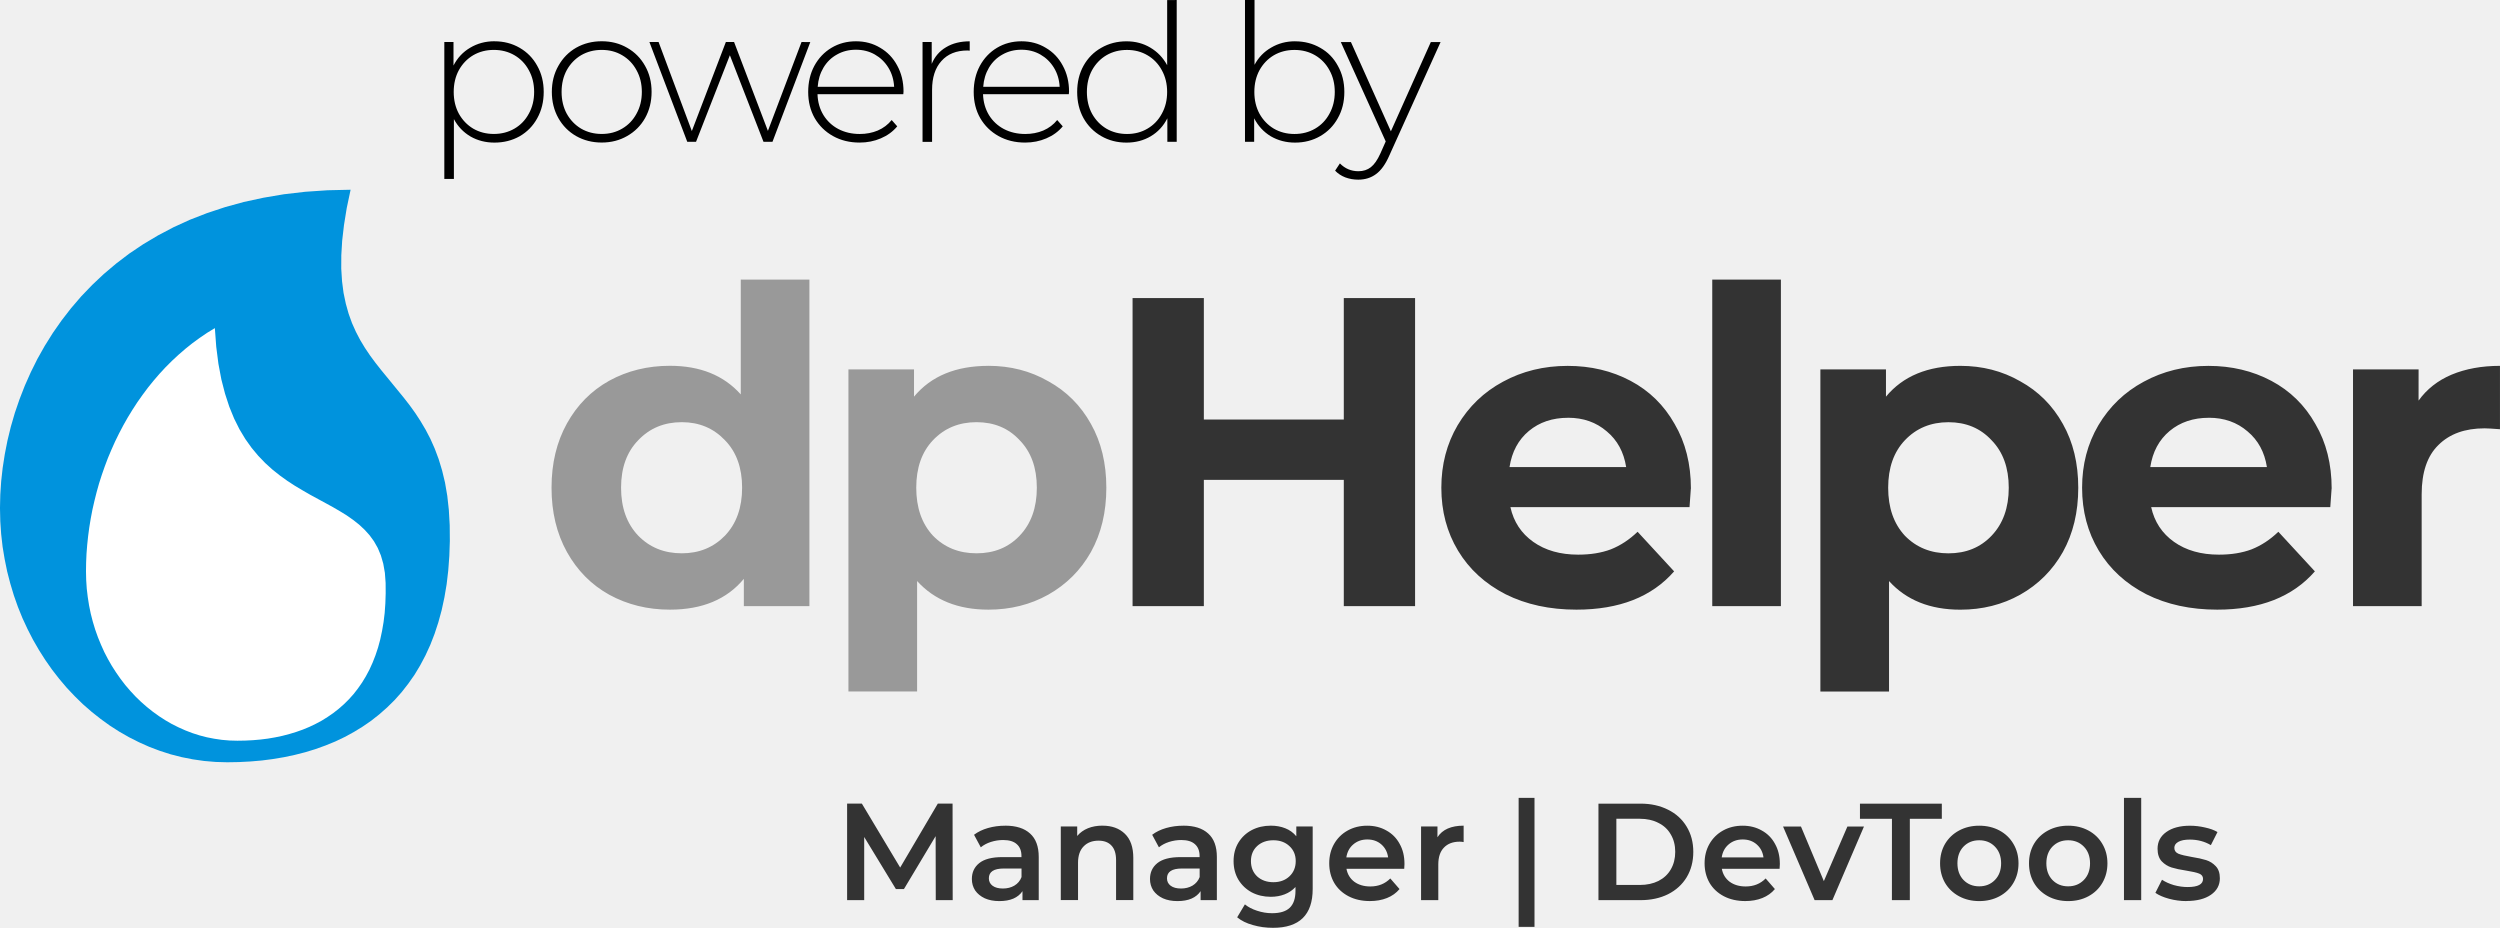
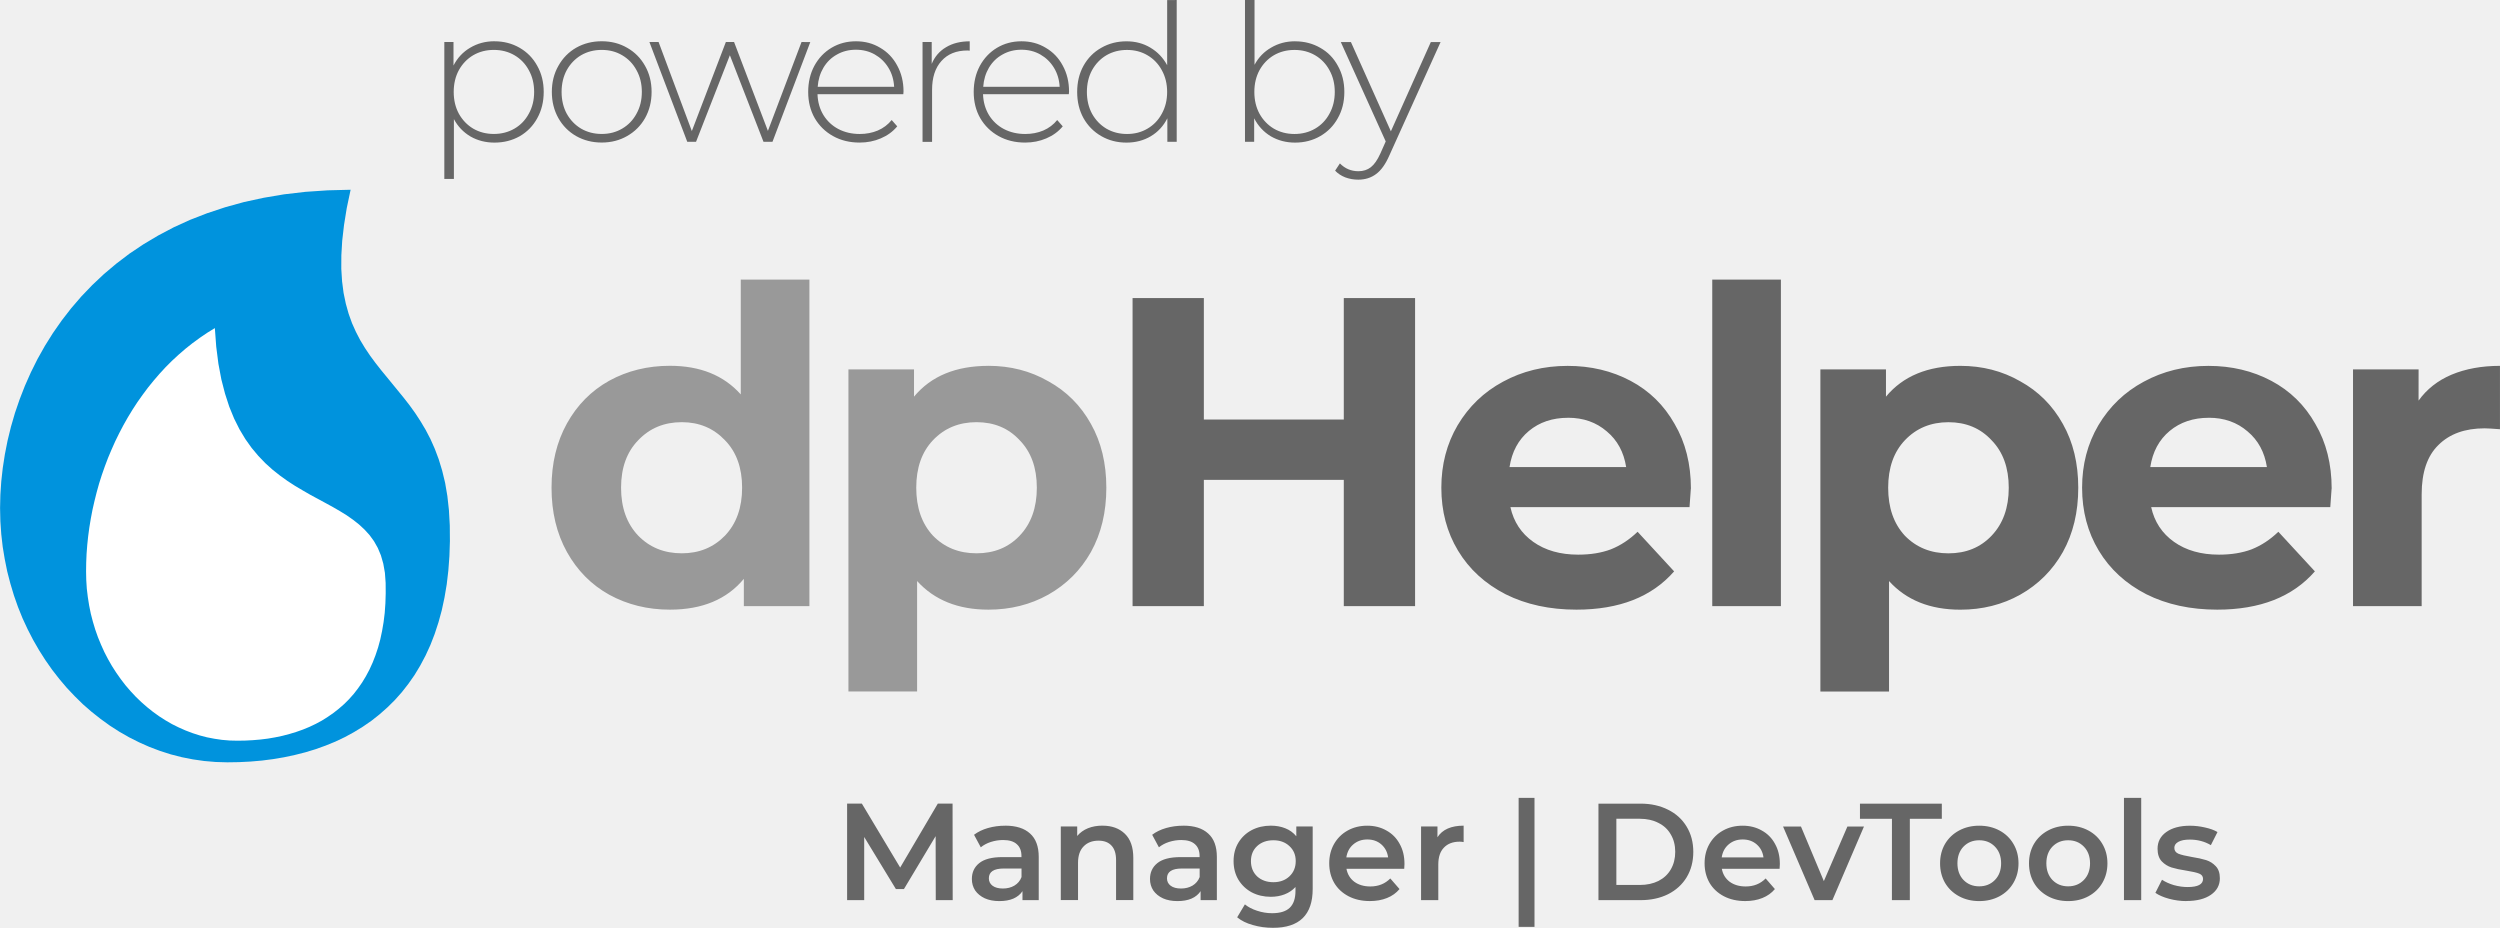
<svg xmlns="http://www.w3.org/2000/svg" width="81.501mm" height="30.247mm" viewBox="0 0 81.501 30.247" version="1.1" id="svg1" xml:space="preserve">
  <defs id="defs1" />
  <g id="layer1" transform="translate(-70.30183,-44.64506)">
-     <g id="text1" style="font-weight:bold;font-size:14.346px;font-family:Montserrat;-inkscape-font-specification:'Montserrat, Bold';text-align:center;letter-spacing:-0.794px;word-spacing:0px;text-anchor:middle;stroke-width:0.751;stroke-linecap:round;stroke-linejoin:round;paint-order:markers stroke fill" aria-label="dpHelper">
-       <path style="fill:#999999;stroke-width:0.751" d="m 96.689,53.76 v 10.645 h -2.138 v -0.889 q -0.832,1.004 -2.41,1.004 -1.09,0 -1.98,-0.488 -0.875,-0.488 -1.377,-1.392 -0.502,-0.904 -0.502,-2.095 0,-1.191 0.502,-2.095 0.502,-0.904 1.377,-1.392 0.889,-0.488 1.98,-0.488 1.478,0 2.31,0.933 v -3.744 z m -4.16,8.923 q 0.846,0 1.406,-0.574 0.56,-0.588 0.56,-1.564 0,-0.976 -0.56,-1.549 -0.56,-0.588 -1.406,-0.588 -0.861,0 -1.42,0.588 -0.56,0.574 -0.56,1.549 0,0.976 0.56,1.564 0.56,0.574 1.42,0.574 z m 9.995,-6.112 q 1.076,0 1.951,0.502 0.889,0.488 1.392,1.392 0.502,0.889 0.502,2.08 0,1.191 -0.502,2.095 -0.502,0.889 -1.392,1.392 -0.875,0.488 -1.951,0.488 -1.478,0 -2.324,-0.933 v 3.601 H 97.961 V 56.687 h 2.138 v 0.889 q 0.832,-1.004 2.425,-1.004 z m -0.387,6.112 q 0.861,0 1.406,-0.574 0.56,-0.588 0.56,-1.564 0,-0.976 -0.56,-1.549 -0.545,-0.588 -1.406,-0.588 -0.861,0 -1.42,0.588 -0.545,0.574 -0.545,1.549 0,0.976 0.545,1.564 0.56,0.574 1.42,0.574 z" id="path5" />
-       <path style="fill:#333333;stroke-width:0.751" d="m 116.434,54.363 v 10.042 h -2.324 v -4.117 h -4.562 v 4.117 h -2.324 v -10.042 h 2.324 v 3.96 h 4.562 v -3.96 z m 8.99,6.212 q 0,0.043 -0.043,0.603 h -5.839 q 0.158,0.717 0.746,1.133 0.588,0.416 1.463,0.416 0.603,0 1.062,-0.172 0.473,-0.187 0.875,-0.574 l 1.191,1.291 q -1.09,1.248 -3.185,1.248 -1.306,0 -2.31,-0.502 -1.004,-0.516 -1.549,-1.42 -0.545,-0.904 -0.545,-2.052 0,-1.133 0.531,-2.037 0.545,-0.918 1.478,-1.42 0.947,-0.516 2.109,-0.516 1.133,0 2.052,0.488 0.918,0.488 1.435,1.406 0.531,0.904 0.531,2.109 z m -4.003,-2.31 q -0.76,0 -1.277,0.43 -0.516,0.43 -0.631,1.176 h 3.802 q -0.115,-0.732 -0.631,-1.162 -0.516,-0.445 -1.262,-0.445 z m 4.701,-4.505 h 2.238 v 10.645 h -2.238 z m 8.087,2.812 q 1.076,0 1.951,0.502 0.889,0.488 1.392,1.392 0.502,0.889 0.502,2.08 0,1.191 -0.502,2.095 -0.502,0.889 -1.392,1.392 -0.875,0.488 -1.951,0.488 -1.478,0 -2.324,-0.933 v 3.601 h -2.238 V 56.687 h 2.138 v 0.889 q 0.832,-1.004 2.425,-1.004 z m -0.387,6.112 q 0.861,0 1.406,-0.574 0.56,-0.588 0.56,-1.564 0,-0.976 -0.56,-1.549 -0.545,-0.588 -1.406,-0.588 -0.861,0 -1.42,0.588 -0.545,0.574 -0.545,1.549 0,0.976 0.545,1.564 0.56,0.574 1.42,0.574 z m 12.491,-2.109 q 0,0.043 -0.043,0.603 h -5.839 q 0.158,0.717 0.746,1.133 0.588,0.416 1.463,0.416 0.603,0 1.062,-0.172 0.473,-0.187 0.875,-0.574 l 1.191,1.291 q -1.09,1.248 -3.185,1.248 -1.306,0 -2.31,-0.502 -1.004,-0.516 -1.549,-1.42 -0.545,-0.904 -0.545,-2.052 0,-1.133 0.531,-2.037 0.545,-0.918 1.478,-1.42 0.947,-0.516 2.109,-0.516 1.133,0 2.052,0.488 0.918,0.488 1.435,1.406 0.531,0.904 0.531,2.109 z m -4.003,-2.31 q -0.76,0 -1.277,0.43 -0.516,0.43 -0.631,1.176 h 3.802 q -0.115,-0.732 -0.631,-1.162 -0.516,-0.445 -1.262,-0.445 z m 6.838,-0.56 q 0.402,-0.56 1.076,-0.846 0.689,-0.287 1.578,-0.287 v 2.066 q -0.373,-0.029 -0.502,-0.029 -0.961,0 -1.506,0.545 -0.545,0.531 -0.545,1.607 v 3.644 h -2.238 v -7.718 h 2.138 z" id="path6" />
-     </g>
-     <path style="font-weight:300;font-size:6.229px;font-family:Montserrat;-inkscape-font-specification:'Montserrat Light';text-align:center;letter-spacing:-0.345px;word-spacing:0px;text-anchor:middle;stroke-width:0.326;stroke-linecap:round;stroke-linejoin:round;paint-order:markers stroke fill" d="m 86.42,45.991 q 0.455,0 0.822,0.212 0.368,0.212 0.573,0.586 0.212,0.374 0.212,0.853 0,0.48 -0.212,0.86 -0.206,0.374 -0.573,0.586 -0.368,0.206 -0.822,0.206 -0.43,0 -0.779,-0.199 -0.349,-0.206 -0.542,-0.567 v 1.95 H 84.787 V 46.015 h 0.299 v 0.766 q 0.193,-0.374 0.542,-0.579 0.355,-0.212 0.791,-0.212 z m -0.019,3.021 q 0.374,0 0.673,-0.174 0.299,-0.174 0.467,-0.486 0.174,-0.311 0.174,-0.71 0,-0.399 -0.174,-0.71 -0.168,-0.311 -0.467,-0.486 -0.299,-0.174 -0.673,-0.174 -0.374,0 -0.673,0.174 -0.293,0.174 -0.467,0.486 -0.168,0.311 -0.168,0.71 0,0.399 0.168,0.71 0.174,0.311 0.467,0.486 0.299,0.174 0.673,0.174 z m 3.517,0.28 q -0.461,0 -0.835,-0.212 -0.368,-0.212 -0.579,-0.586 -0.212,-0.38 -0.212,-0.853 0,-0.473 0.212,-0.847 0.212,-0.38 0.579,-0.592 0.374,-0.212 0.835,-0.212 0.461,0 0.828,0.212 0.374,0.212 0.586,0.592 0.212,0.374 0.212,0.847 0,0.473 -0.212,0.853 -0.212,0.374 -0.586,0.586 -0.368,0.212 -0.828,0.212 z m 0,-0.28 q 0.374,0 0.667,-0.174 0.299,-0.174 0.467,-0.486 0.174,-0.311 0.174,-0.71 0,-0.399 -0.174,-0.71 -0.168,-0.311 -0.467,-0.486 -0.293,-0.174 -0.667,-0.174 -0.374,0 -0.673,0.174 -0.293,0.174 -0.467,0.486 -0.168,0.311 -0.168,0.71 0,0.399 0.168,0.71 0.174,0.311 0.467,0.486 0.299,0.174 0.673,0.174 z m 6.8,-2.996 -1.233,3.252 h -0.293 l -1.096,-2.822 -1.103,2.822 H 92.707 L 91.473,46.015 h 0.299 l 1.084,2.903 1.109,-2.903 h 0.268 l 1.103,2.897 1.096,-2.897 z m 3.032,1.701 h -2.797 q 0.012,0.38 0.193,0.679 0.181,0.293 0.486,0.455 0.311,0.162 0.698,0.162 0.318,0 0.586,-0.112 0.274,-0.118 0.455,-0.343 l 0.181,0.206 q -0.212,0.255 -0.536,0.392 -0.318,0.137 -0.691,0.137 -0.486,0 -0.866,-0.212 -0.38,-0.212 -0.598,-0.586 -0.212,-0.374 -0.212,-0.853 0,-0.473 0.199,-0.847 0.206,-0.38 0.561,-0.592 0.355,-0.212 0.797,-0.212 0.442,0 0.791,0.212 0.355,0.206 0.554,0.579 0.206,0.374 0.206,0.847 z m -1.545,-1.451 q -0.343,0 -0.617,0.156 -0.274,0.149 -0.442,0.43 -0.162,0.274 -0.187,0.623 h 2.492 q -0.019,-0.349 -0.187,-0.623 -0.168,-0.274 -0.442,-0.43 -0.274,-0.156 -0.617,-0.156 z m 2.471,0.461 q 0.149,-0.355 0.467,-0.542 0.318,-0.193 0.772,-0.193 v 0.305 l -0.075,-0.006 q -0.542,0 -0.847,0.343 -0.305,0.336 -0.305,0.941 v 1.694 h -0.311 V 46.015 h 0.299 z m 4.47,0.99 h -2.797 q 0.013,0.38 0.193,0.679 0.181,0.293 0.486,0.455 0.311,0.162 0.698,0.162 0.318,0 0.586,-0.112 0.274,-0.118 0.455,-0.343 l 0.181,0.206 q -0.212,0.255 -0.536,0.392 -0.318,0.137 -0.691,0.137 -0.486,0 -0.866,-0.212 -0.38,-0.212 -0.598,-0.586 -0.212,-0.374 -0.212,-0.853 0,-0.473 0.199,-0.847 0.206,-0.38 0.561,-0.592 0.355,-0.212 0.797,-0.212 0.442,0 0.791,0.212 0.355,0.206 0.554,0.579 0.206,0.374 0.206,0.847 z m -1.545,-1.451 q -0.343,0 -0.617,0.156 -0.274,0.149 -0.442,0.43 -0.162,0.274 -0.187,0.623 h 2.492 q -0.019,-0.349 -0.187,-0.623 -0.168,-0.274 -0.442,-0.43 -0.274,-0.156 -0.617,-0.156 z m 5.062,-1.62 v 4.622 h -0.305 v -0.766 q -0.193,0.38 -0.542,0.586 -0.349,0.206 -0.791,0.206 -0.455,0 -0.822,-0.212 -0.368,-0.212 -0.579,-0.586 -0.206,-0.374 -0.206,-0.853 0,-0.48 0.206,-0.853 0.212,-0.38 0.579,-0.586 0.368,-0.212 0.822,-0.212 0.436,0 0.779,0.206 0.349,0.206 0.548,0.573 v -2.124 z m -1.62,4.367 q 0.374,0 0.667,-0.174 0.299,-0.174 0.467,-0.486 0.174,-0.311 0.174,-0.71 0,-0.399 -0.174,-0.71 -0.168,-0.311 -0.467,-0.486 -0.293,-0.174 -0.667,-0.174 -0.374,0 -0.673,0.174 -0.293,0.174 -0.467,0.486 -0.168,0.311 -0.168,0.71 0,0.399 0.168,0.71 0.174,0.311 0.467,0.486 0.299,0.174 0.673,0.174 z m 5.478,-3.021 q 0.455,0 0.822,0.212 0.368,0.206 0.573,0.586 0.212,0.374 0.212,0.853 0,0.48 -0.212,0.853 -0.206,0.374 -0.573,0.586 -0.368,0.212 -0.822,0.212 -0.436,0 -0.791,-0.206 -0.349,-0.212 -0.542,-0.586 v 0.766 h -0.299 v -4.622 h 0.311 v 2.112 q 0.193,-0.361 0.542,-0.561 0.349,-0.206 0.779,-0.206 z m -0.019,3.021 q 0.374,0 0.673,-0.174 0.299,-0.174 0.467,-0.486 0.174,-0.311 0.174,-0.71 0,-0.399 -0.174,-0.71 -0.168,-0.311 -0.467,-0.486 -0.299,-0.174 -0.673,-0.174 -0.374,0 -0.673,0.174 -0.293,0.174 -0.467,0.486 -0.168,0.311 -0.168,0.71 0,0.399 0.168,0.71 0.174,0.311 0.467,0.486 0.299,0.174 0.673,0.174 z m 4.763,-2.996 -1.669,3.694 q -0.187,0.43 -0.436,0.61 -0.243,0.181 -0.579,0.181 -0.224,0 -0.424,-0.075 -0.193,-0.075 -0.33,-0.218 l 0.156,-0.237 q 0.249,0.255 0.604,0.255 0.237,0 0.405,-0.131 0.168,-0.131 0.311,-0.448 l 0.174,-0.392 -1.464,-3.239 h 0.33 l 1.302,2.909 1.302,-2.909 z" id="text2" aria-label="powered by" />
-     <path d="m 100.808,73.989 -0.004,-2.085 -1.034,1.726 h -0.261 l -1.034,-1.699 v 2.058 h -0.557 v -3.146 h 0.481 l 1.249,2.085 1.227,-2.085 h 0.481 l 0.004,3.146 z m 2.265,-2.427 q 0.53,0 0.809,0.256 0.283,0.252 0.283,0.764 v 1.407 h -0.53 v -0.292 q -0.103,0.157 -0.297,0.243 -0.189,0.081 -0.458,0.081 -0.27,0 -0.472,-0.09 -0.202,-0.094 -0.315,-0.256 -0.108,-0.166 -0.108,-0.373 0,-0.324 0.238,-0.517 0.243,-0.198 0.759,-0.198 h 0.62 v -0.036 q 0,-0.252 -0.153,-0.386 -0.148,-0.135 -0.445,-0.135 -0.202,0 -0.4,0.063 -0.193,0.063 -0.328,0.175 l -0.22,-0.409 q 0.189,-0.144 0.454,-0.22 0.265,-0.076 0.562,-0.076 z m -0.076,2.049 q 0.211,0 0.373,-0.094 0.166,-0.099 0.234,-0.279 v -0.279 h -0.58 q -0.485,0 -0.485,0.319 0,0.153 0.121,0.243 0.121,0.09 0.337,0.09 z m 3.249,-2.049 q 0.454,0 0.728,0.265 0.274,0.265 0.274,0.786 v 1.375 h -0.562 v -1.303 q 0,-0.315 -0.148,-0.472 -0.148,-0.162 -0.422,-0.162 -0.31,0 -0.49,0.189 -0.18,0.184 -0.18,0.535 v 1.213 h -0.562 v -2.4 h 0.535 v 0.31 q 0.139,-0.166 0.351,-0.252 0.211,-0.085 0.476,-0.085 z m 2.634,0 q 0.53,0 0.809,0.256 0.283,0.252 0.283,0.764 v 1.407 h -0.53 v -0.292 q -0.103,0.157 -0.297,0.243 -0.189,0.081 -0.458,0.081 -0.27,0 -0.472,-0.09 -0.202,-0.094 -0.315,-0.256 -0.108,-0.166 -0.108,-0.373 0,-0.324 0.238,-0.517 0.243,-0.198 0.759,-0.198 h 0.62 v -0.036 q 0,-0.252 -0.153,-0.386 -0.148,-0.135 -0.445,-0.135 -0.202,0 -0.4,0.063 -0.193,0.063 -0.328,0.175 l -0.22,-0.409 q 0.189,-0.144 0.454,-0.22 0.265,-0.076 0.562,-0.076 z m -0.076,2.049 q 0.211,0 0.373,-0.094 0.166,-0.099 0.234,-0.279 v -0.279 h -0.58 q -0.485,0 -0.485,0.319 0,0.153 0.121,0.243 0.121,0.09 0.337,0.09 z m 4.292,-2.022 v 2.036 q 0,1.267 -1.294,1.267 -0.346,0 -0.656,-0.09 -0.31,-0.085 -0.512,-0.252 l 0.252,-0.422 q 0.157,0.13 0.395,0.207 0.243,0.081 0.49,0.081 0.395,0 0.58,-0.18 0.184,-0.18 0.184,-0.548 v -0.126 q -0.144,0.157 -0.351,0.238 -0.207,0.081 -0.454,0.081 -0.342,0 -0.62,-0.144 -0.274,-0.148 -0.436,-0.413 -0.157,-0.265 -0.157,-0.607 0,-0.342 0.157,-0.602 0.162,-0.265 0.436,-0.409 0.279,-0.144 0.62,-0.144 0.261,0 0.472,0.085 0.216,0.085 0.36,0.261 v -0.319 z m -1.281,1.816 q 0.319,0 0.521,-0.189 0.207,-0.193 0.207,-0.499 0,-0.301 -0.207,-0.49 -0.202,-0.189 -0.521,-0.189 -0.324,0 -0.53,0.189 -0.202,0.189 -0.202,0.49 0,0.306 0.202,0.499 0.207,0.189 0.53,0.189 z m 4.274,-0.602 q 0,0.058 -0.009,0.166 h -1.883 q 0.049,0.265 0.256,0.422 0.211,0.153 0.521,0.153 0.395,0 0.652,-0.261 l 0.301,0.346 q -0.162,0.193 -0.409,0.292 -0.247,0.099 -0.557,0.099 -0.395,0 -0.697,-0.157 -0.301,-0.157 -0.467,-0.436 -0.162,-0.283 -0.162,-0.638 0,-0.351 0.157,-0.629 0.162,-0.283 0.445,-0.44 0.283,-0.157 0.638,-0.157 0.351,0 0.625,0.157 0.279,0.153 0.431,0.436 0.157,0.279 0.157,0.647 z m -1.213,-0.791 q -0.27,0 -0.458,0.162 -0.184,0.157 -0.225,0.422 h 1.362 q -0.036,-0.261 -0.22,-0.422 -0.184,-0.162 -0.458,-0.162 z m 2.287,-0.072 q 0.243,-0.378 0.854,-0.378 v 0.535 q -0.072,-0.013 -0.13,-0.013 -0.328,0 -0.512,0.193 -0.184,0.189 -0.184,0.548 v 1.164 h -0.562 v -2.4 h 0.535 z m 2.647,-1.285 h 0.517 v 4.206 h -0.517 z m 2.602,0.189 h 1.375 q 0.503,0 0.894,0.198 0.391,0.193 0.607,0.553 0.216,0.355 0.216,0.822 0,0.467 -0.216,0.827 -0.216,0.355 -0.607,0.553 -0.391,0.193 -0.894,0.193 h -1.375 z m 1.348,2.651 q 0.346,0 0.607,-0.13 0.265,-0.135 0.404,-0.378 0.144,-0.247 0.144,-0.571 0,-0.324 -0.144,-0.566 -0.139,-0.247 -0.404,-0.378 -0.261,-0.135 -0.607,-0.135 h -0.764 v 2.157 z m 4.566,-0.692 q 0,0.058 -0.009,0.166 h -1.883 q 0.049,0.265 0.256,0.422 0.211,0.153 0.521,0.153 0.395,0 0.652,-0.261 l 0.301,0.346 q -0.162,0.193 -0.409,0.292 -0.247,0.099 -0.557,0.099 -0.395,0 -0.697,-0.157 -0.301,-0.157 -0.467,-0.436 -0.162,-0.283 -0.162,-0.638 0,-0.351 0.157,-0.629 0.162,-0.283 0.445,-0.44 0.283,-0.157 0.638,-0.157 0.351,0 0.625,0.157 0.279,0.153 0.431,0.436 0.157,0.279 0.157,0.647 z m -1.213,-0.791 q -0.27,0 -0.458,0.162 -0.184,0.157 -0.225,0.422 h 1.362 q -0.036,-0.261 -0.22,-0.422 -0.184,-0.162 -0.458,-0.162 z m 3.955,-0.422 -1.029,2.4 h -0.58 l -1.029,-2.4 h 0.584 l 0.746,1.78 0.768,-1.78 z m 0.912,-0.252 h -1.043 v -0.494 h 2.669 v 0.494 h -1.043 v 2.651 h -0.584 z m 2.845,2.683 q -0.364,0 -0.656,-0.157 -0.292,-0.157 -0.458,-0.436 -0.162,-0.283 -0.162,-0.638 0,-0.355 0.162,-0.634 0.166,-0.279 0.458,-0.436 0.292,-0.157 0.656,-0.157 0.369,0 0.661,0.157 0.292,0.157 0.454,0.436 0.166,0.279 0.166,0.634 0,0.355 -0.166,0.638 -0.162,0.279 -0.454,0.436 -0.292,0.157 -0.661,0.157 z m 0,-0.481 q 0.31,0 0.512,-0.207 0.202,-0.207 0.202,-0.544 0,-0.337 -0.202,-0.544 -0.202,-0.207 -0.512,-0.207 -0.31,0 -0.512,0.207 -0.198,0.207 -0.198,0.544 0,0.337 0.198,0.544 0.202,0.207 0.512,0.207 z m 2.899,0.481 q -0.364,0 -0.656,-0.157 -0.292,-0.157 -0.458,-0.436 -0.162,-0.283 -0.162,-0.638 0,-0.355 0.162,-0.634 0.166,-0.279 0.458,-0.436 0.292,-0.157 0.656,-0.157 0.369,0 0.661,0.157 0.292,0.157 0.454,0.436 0.166,0.279 0.166,0.634 0,0.355 -0.166,0.638 -0.162,0.279 -0.454,0.436 -0.292,0.157 -0.661,0.157 z m 0,-0.481 q 0.31,0 0.512,-0.207 0.202,-0.207 0.202,-0.544 0,-0.337 -0.202,-0.544 -0.202,-0.207 -0.512,-0.207 -0.31,0 -0.512,0.207 -0.198,0.207 -0.198,0.544 0,0.337 0.198,0.544 0.202,0.207 0.512,0.207 z m 1.82,-2.885 h 0.562 v 3.335 h -0.562 z m 2.04,3.366 q -0.292,0 -0.571,-0.076 -0.279,-0.076 -0.445,-0.193 l 0.216,-0.427 q 0.162,0.108 0.386,0.175 0.229,0.063 0.449,0.063 0.503,0 0.503,-0.265 0,-0.126 -0.13,-0.175 -0.126,-0.049 -0.409,-0.094 -0.297,-0.045 -0.485,-0.103 -0.184,-0.058 -0.324,-0.202 -0.135,-0.148 -0.135,-0.409 0,-0.342 0.283,-0.544 0.288,-0.207 0.773,-0.207 0.247,0 0.494,0.058 0.247,0.054 0.404,0.148 l -0.216,0.427 Q 142.072,72.016 141.69,72.016 q -0.247,0 -0.378,0.076 -0.126,0.072 -0.126,0.193 0,0.135 0.135,0.193 0.139,0.054 0.427,0.103 0.288,0.045 0.472,0.103 0.184,0.058 0.315,0.198 0.135,0.139 0.135,0.395 0,0.337 -0.292,0.539 -0.292,0.202 -0.795,0.202 z" id="text5" style="font-weight:600;font-size:4.494px;font-family:Montserrat;-inkscape-font-specification:'Montserrat Semi-Bold';text-align:center;letter-spacing:0px;word-spacing:0px;text-anchor:middle;fill:#333333;stroke-width:0.235;stroke-linecap:round;stroke-linejoin:round;paint-order:markers stroke fill" aria-label="Manager | DevTools" />
-     <g id="g5" transform="matrix(0.5916862,0,0,0.5916862,34.91132,24.34797)">
-       <path d="m 79.13,44.758 -0.213,1.009 -0.151,0.934 -0.1,0.865 -0.048,0.804 -0.003,0.743 0.044,0.692 0.083,0.638 0.124,0.591 0.155,0.555 0.186,0.515 0.216,0.483 0.237,0.454 0.261,0.432 0.279,0.415 0.296,0.4 0.306,0.39 0.629,0.768 0.639,0.782 0.316,0.407 0.306,0.425 0.292,0.448 0.282,0.476 0.261,0.501 0.24,0.541 0.216,0.577 0.189,0.624 0.161,0.671 0.124,0.725 0.086,0.779 0.048,0.844 0.007,0.862 -0.028,0.826 -0.059,0.797 -0.089,0.761 -0.124,0.732 -0.151,0.7 -0.182,0.667 -0.209,0.638 -0.237,0.61 -0.265,0.577 -0.292,0.552 -0.313,0.519 -0.344,0.49 -0.361,0.462 -0.389,0.436 -0.409,0.404 -0.43,0.379 -0.447,0.353 -0.471,0.325 -0.488,0.299 -0.502,0.274 -0.522,0.249 -0.539,0.22 -0.55,0.199 -0.567,0.173 -0.581,0.148 -0.595,0.126 -0.601,0.101 -0.615,0.08 -0.626,0.054 -0.636,0.033 -0.642,0.011 -0.643,-0.018 -0.632,-0.054 -0.625,-0.09 -0.615,-0.122 -0.605,-0.155 -0.595,-0.191 -0.581,-0.22 -0.567,-0.253 -0.557,-0.281 -0.54,-0.31 -0.522,-0.336 -0.508,-0.368 -0.492,-0.39 -0.474,-0.414 -0.454,-0.444 -0.436,-0.462 -0.412,-0.487 -0.395,-0.508 -0.371,-0.53 -0.351,-0.552 -0.327,-0.566 -0.302,-0.588 -0.279,-0.602 -0.251,-0.62 -0.224,-0.635 -0.196,-0.652 -0.172,-0.664 -0.138,-0.678 -0.114,-0.685 -0.079,-0.7 -0.048,-0.71 -0.017,-0.721 0.017,-0.729 0.048,-0.739 0.083,-0.746 0.117,-0.754 0.148,-0.754 0.185,-0.761 0.22,-0.757 0.258,-0.753 0.292,-0.75 0.33,-0.743 0.364,-0.732 0.406,-0.721 0.443,-0.707 0.481,-0.689 0.522,-0.674 0.56,-0.653 0.602,-0.627 0.642,-0.606 0.684,-0.577 0.725,-0.552 0.77,-0.516 0.811,-0.483 0.856,-0.451 0.9,-0.411 0.945,-0.367 0.99,-0.328 1.035,-0.285 1.083,-0.234 1.127,-0.191 1.176,-0.137 1.224,-0.083 z" style="fill:#0093dd;fill-opacity:1;fill-rule:evenodd;stroke:none;stroke-width:0.344" id="path1" />
-       <path d="m 71.651,52.382 0.076,1.024 0.12,0.941 0.162,0.862 0.203,0.786 0.234,0.717 0.268,0.656 0.295,0.591 0.323,0.537 0.347,0.487 0.368,0.44 0.382,0.396 0.399,0.361 0.409,0.325 0.416,0.299 0.422,0.274 0.426,0.253 0.419,0.242 0.419,0.227 0.412,0.224 0.402,0.22 0.385,0.224 0.375,0.231 0.35,0.245 0.33,0.26 0.302,0.281 0.278,0.306 0.244,0.335 0.21,0.371 0.172,0.411 0.131,0.454 0.089,0.505 0.041,0.555 0.003,0.573 -0.018,0.552 -0.037,0.526 -0.062,0.508 -0.083,0.487 -0.1,0.469 -0.12,0.444 -0.141,0.425 -0.158,0.404 -0.175,0.386 -0.196,0.368 -0.21,0.346 -0.227,0.325 -0.241,0.31 -0.258,0.288 -0.272,0.27 -0.289,0.253 -0.299,0.234 -0.313,0.216 -0.323,0.202 -0.337,0.18 -0.347,0.166 -0.357,0.148 -0.368,0.13 -0.378,0.115 -0.388,0.101 -0.396,0.083 -0.402,0.069 -0.409,0.051 -0.416,0.036 -0.423,0.021 -0.426,0.007 -0.43,-0.011 -0.423,-0.036 -0.416,-0.061 -0.412,-0.08 -0.402,-0.104 -0.395,-0.126 -0.385,-0.148 -0.382,-0.17 -0.368,-0.184 -0.361,-0.209 -0.347,-0.224 -0.34,-0.245 -0.327,-0.26 -0.316,-0.277 -0.302,-0.292 -0.289,-0.31 -0.279,-0.325 -0.261,-0.339 -0.247,-0.353 -0.234,-0.364 -0.217,-0.379 -0.203,-0.39 -0.182,-0.404 -0.168,-0.411 -0.151,-0.425 -0.131,-0.433 -0.114,-0.444 -0.092,-0.451 -0.072,-0.458 -0.055,-0.465 -0.031,-0.472 -0.011,-0.48 0.007,-0.483 0.021,-0.483 0.038,-0.487 0.051,-0.487 0.065,-0.487 0.079,-0.483 0.093,-0.487 0.11,-0.483 0.12,-0.479 0.134,-0.48 0.151,-0.472 0.165,-0.472 0.175,-0.465 0.193,-0.458 0.203,-0.454 0.22,-0.447 0.231,-0.44 0.247,-0.436 0.258,-0.422 0.272,-0.418 0.285,-0.404 0.296,-0.397 0.312,-0.386 0.323,-0.375 0.337,-0.364 0.35,-0.35 0.361,-0.335 0.375,-0.325 0.388,-0.31 0.399,-0.292 0.412,-0.281 z" style="fill:#ffffff;fill-opacity:1;fill-rule:evenodd;stroke:none;stroke-width:0.344" id="path2" />
-     </g>
+     <path style="color:#000000;font-style:normal;font-variant:normal;font-weight:normal;font-stretch:normal;font-size:medium;line-height:normal;font-family:Montserrat;-inkscape-font-specification:'Montserrat, Bold';font-variant-ligatures:normal;font-variant-position:normal;font-variant-caps:normal;font-variant-numeric:normal;font-variant-alternates:normal;font-variant-east-asian:normal;font-feature-settings:normal;font-variation-settings:normal;text-indent:0;text-align:start;text-decoration-line:none;text-decoration-style:solid;text-decoration-color:#000000;letter-spacing:-0.794px;word-spacing:0px;text-transform:none;writing-mode:lr-tb;direction:ltr;text-orientation:mixed;dominant-baseline:auto;baseline-shift:baseline;text-anchor:start;white-space:normal;shape-padding:0;shape-margin:0;inline-size:0;clip-rule:nonzero;display:inline;overflow:visible;visibility:visible;isolation:auto;mix-blend-mode:normal;color-interpolation:sRGB;color-interpolation-filters:linearRGB;solid-color:#000000;solid-opacity:1;vector-effect:none;fill:#999999;fill-opacity:1;fill-rule:nonzero;stroke:none;stroke-width:0.751;stroke-linecap:butt;stroke-linejoin:miter;stroke-miterlimit:4;stroke-dasharray:none;stroke-dashoffset:0;stroke-opacity:1;-inkscape-stroke:none;paint-order:markers stroke fill;color-rendering:auto;image-rendering:auto;shape-rendering:auto;text-rendering:auto;enable-background:accumulate;stop-color:#000000" d="m 96.689,53.76 v 10.645 h -2.138 v -0.889 q -0.832,1.004 -2.41,1.004 -1.09,0 -1.98,-0.488 -0.875,-0.488 -1.377,-1.392 -0.502,-0.904 -0.502,-2.095 0,-1.191 0.502,-2.095 0.502,-0.904 1.377,-1.392 0.889,-0.488 1.98,-0.488 1.478,0 2.31,0.933 v -3.744 z m -4.16,8.923 q 0.846,0 1.406,-0.574 0.56,-0.588 0.56,-1.564 0,-0.976 -0.56,-1.549 -0.56,-0.588 -1.406,-0.588 -0.861,0 -1.42,0.588 -0.56,0.574 -0.56,1.549 0,0.976 0.56,1.564 0.56,0.574 1.42,0.574 z m 9.995,-6.112 q 1.076,0 1.951,0.502 0.889,0.488 1.392,1.392 0.502,0.889 0.502,2.08 0,1.191 -0.502,2.095 -0.502,0.889 -1.392,1.392 -0.875,0.488 -1.951,0.488 -1.478,0 -2.324,-0.933 v 3.601 H 97.961 V 56.687 h 2.138 v 0.889 q 0.832,-1.004 2.425,-1.004 z m -0.387,6.112 q 0.861,0 1.406,-0.574 0.56,-0.588 0.56,-1.564 0,-0.976 -0.56,-1.549 -0.545,-0.588 -1.406,-0.588 -0.861,0 -1.42,0.588 -0.545,0.574 -0.545,1.549 0,0.976 0.545,1.564 0.56,0.574 1.42,0.574 z" id="path5" />
+     <path style="color:#000000;font-style:normal;font-variant:normal;font-weight:normal;font-stretch:normal;font-size:medium;line-height:normal;font-family:Montserrat;-inkscape-font-specification:'Montserrat, Bold';font-variant-ligatures:normal;font-variant-position:normal;font-variant-caps:normal;font-variant-numeric:normal;font-variant-alternates:normal;font-variant-east-asian:normal;font-feature-settings:normal;font-variation-settings:normal;text-indent:0;text-align:start;text-decoration-line:none;text-decoration-style:solid;text-decoration-color:#000000;letter-spacing:-0.794px;word-spacing:0px;text-transform:none;writing-mode:lr-tb;direction:ltr;text-orientation:mixed;dominant-baseline:auto;baseline-shift:baseline;text-anchor:start;white-space:normal;shape-padding:0;shape-margin:0;inline-size:0;clip-rule:nonzero;display:inline;overflow:visible;visibility:visible;isolation:auto;mix-blend-mode:normal;color-interpolation:sRGB;color-interpolation-filters:linearRGB;solid-color:#000000;solid-opacity:1;vector-effect:none;fill:#666666;fill-opacity:1;fill-rule:nonzero;stroke:none;stroke-width:0.751;stroke-linecap:butt;stroke-linejoin:miter;stroke-miterlimit:4;stroke-dasharray:none;stroke-dashoffset:0;stroke-opacity:1;-inkscape-stroke:none;paint-order:markers stroke fill;color-rendering:auto;image-rendering:auto;shape-rendering:auto;text-rendering:auto;enable-background:accumulate;stop-color:#000000" d="m 116.434,54.363 v 10.042 h -2.324 v -4.117 h -4.562 v 4.117 h -2.324 v -10.042 h 2.324 v 3.96 h 4.562 v -3.96 z m 8.99,6.212 q 0,0.043 -0.043,0.603 h -5.839 q 0.158,0.717 0.746,1.133 0.588,0.416 1.463,0.416 0.603,0 1.062,-0.172 0.473,-0.187 0.875,-0.574 l 1.191,1.291 q -1.09,1.248 -3.185,1.248 -1.306,0 -2.31,-0.502 -1.004,-0.516 -1.549,-1.42 -0.545,-0.904 -0.545,-2.052 0,-1.133 0.531,-2.037 0.545,-0.918 1.478,-1.42 0.947,-0.516 2.109,-0.516 1.133,0 2.052,0.488 0.918,0.488 1.435,1.406 0.531,0.904 0.531,2.109 z m -4.003,-2.31 q -0.76,0 -1.277,0.43 -0.516,0.43 -0.631,1.176 h 3.802 q -0.115,-0.732 -0.631,-1.162 -0.516,-0.445 -1.262,-0.445 z m 4.701,-4.505 h 2.238 v 10.645 h -2.238 z m 8.087,2.812 q 1.076,0 1.951,0.502 0.889,0.488 1.392,1.392 0.502,0.889 0.502,2.08 0,1.191 -0.502,2.095 -0.502,0.889 -1.392,1.392 -0.875,0.488 -1.951,0.488 -1.478,0 -2.324,-0.933 v 3.601 h -2.238 V 56.687 h 2.138 v 0.889 q 0.832,-1.004 2.425,-1.004 z m -0.387,6.112 q 0.861,0 1.406,-0.574 0.56,-0.588 0.56,-1.564 0,-0.976 -0.56,-1.549 -0.545,-0.588 -1.406,-0.588 -0.861,0 -1.42,0.588 -0.545,0.574 -0.545,1.549 0,0.976 0.545,1.564 0.56,0.574 1.42,0.574 z m 12.491,-2.109 q 0,0.043 -0.043,0.603 h -5.839 q 0.158,0.717 0.746,1.133 0.588,0.416 1.463,0.416 0.603,0 1.062,-0.172 0.473,-0.187 0.875,-0.574 l 1.191,1.291 q -1.09,1.248 -3.185,1.248 -1.306,0 -2.31,-0.502 -1.004,-0.516 -1.549,-1.42 -0.545,-0.904 -0.545,-2.052 0,-1.133 0.531,-2.037 0.545,-0.918 1.478,-1.42 0.947,-0.516 2.109,-0.516 1.133,0 2.052,0.488 0.918,0.488 1.435,1.406 0.531,0.904 0.531,2.109 z m -4.003,-2.31 q -0.76,0 -1.277,0.43 -0.516,0.43 -0.631,1.176 h 3.802 q -0.115,-0.732 -0.631,-1.162 -0.516,-0.445 -1.262,-0.445 z m 6.838,-0.56 q 0.402,-0.56 1.076,-0.846 0.689,-0.287 1.578,-0.287 v 2.066 q -0.373,-0.029 -0.502,-0.029 -0.961,0 -1.506,0.545 -0.545,0.531 -0.545,1.607 v 3.644 H 147.011 V 56.687 h 2.138 z" id="path6" />
+     <path style="font-weight:300;font-size:6.229px;font-family:Montserrat;-inkscape-font-specification:'Montserrat Light';text-align:center;letter-spacing:-0.345px;word-spacing:0px;text-anchor:middle;stroke-width:0.326;stroke-linecap:round;stroke-linejoin:round;paint-order:markers stroke fill;fill:#666666" d="m 86.42,45.991 q 0.455,0 0.822,0.212 0.368,0.212 0.573,0.586 0.212,0.374 0.212,0.853 0,0.48 -0.212,0.86 -0.206,0.374 -0.573,0.586 -0.368,0.206 -0.822,0.206 -0.43,0 -0.779,-0.199 -0.349,-0.206 -0.542,-0.567 v 1.95 H 84.787 V 46.015 h 0.299 v 0.766 q 0.193,-0.374 0.542,-0.579 0.355,-0.212 0.791,-0.212 z m -0.019,3.021 q 0.374,0 0.673,-0.174 0.299,-0.174 0.467,-0.486 0.174,-0.311 0.174,-0.71 0,-0.399 -0.174,-0.71 -0.168,-0.311 -0.467,-0.486 -0.299,-0.174 -0.673,-0.174 -0.374,0 -0.673,0.174 -0.293,0.174 -0.467,0.486 -0.168,0.311 -0.168,0.71 0,0.399 0.168,0.71 0.174,0.311 0.467,0.486 0.299,0.174 0.673,0.174 z m 3.517,0.28 q -0.461,0 -0.835,-0.212 -0.368,-0.212 -0.579,-0.586 -0.212,-0.38 -0.212,-0.853 0,-0.473 0.212,-0.847 0.212,-0.38 0.579,-0.592 0.374,-0.212 0.835,-0.212 0.461,0 0.828,0.212 0.374,0.212 0.586,0.592 0.212,0.374 0.212,0.847 0,0.473 -0.212,0.853 -0.212,0.374 -0.586,0.586 -0.368,0.212 -0.828,0.212 z m 0,-0.28 q 0.374,0 0.667,-0.174 0.299,-0.174 0.467,-0.486 0.174,-0.311 0.174,-0.71 0,-0.399 -0.174,-0.71 -0.168,-0.311 -0.467,-0.486 -0.293,-0.174 -0.667,-0.174 -0.374,0 -0.673,0.174 -0.293,0.174 -0.467,0.486 -0.168,0.311 -0.168,0.71 0,0.399 0.168,0.71 0.174,0.311 0.467,0.486 0.299,0.174 0.673,0.174 z m 6.8,-2.996 -1.233,3.252 h -0.293 l -1.096,-2.822 -1.103,2.822 H 92.707 L 91.473,46.015 h 0.299 l 1.084,2.903 1.109,-2.903 h 0.268 l 1.103,2.897 1.096,-2.897 z m 3.032,1.701 h -2.797 q 0.012,0.38 0.193,0.679 0.181,0.293 0.486,0.455 0.311,0.162 0.698,0.162 0.318,0 0.586,-0.112 0.274,-0.118 0.455,-0.343 l 0.181,0.206 q -0.212,0.255 -0.536,0.392 -0.318,0.137 -0.691,0.137 -0.486,0 -0.866,-0.212 -0.38,-0.212 -0.598,-0.586 -0.212,-0.374 -0.212,-0.853 0,-0.473 0.199,-0.847 0.206,-0.38 0.561,-0.592 0.355,-0.212 0.797,-0.212 0.442,0 0.791,0.212 0.355,0.206 0.554,0.579 0.206,0.374 0.206,0.847 z m -1.545,-1.451 q -0.343,0 -0.617,0.156 -0.274,0.149 -0.442,0.43 -0.162,0.274 -0.187,0.623 h 2.492 q -0.019,-0.349 -0.187,-0.623 -0.168,-0.274 -0.442,-0.43 -0.274,-0.156 -0.617,-0.156 z m 2.471,0.461 q 0.149,-0.355 0.467,-0.542 0.318,-0.193 0.772,-0.193 v 0.305 l -0.075,-0.006 q -0.542,0 -0.847,0.343 -0.305,0.336 -0.305,0.941 v 1.694 h -0.311 V 46.015 h 0.299 z m 4.47,0.99 h -2.797 q 0.013,0.38 0.193,0.679 0.181,0.293 0.486,0.455 0.311,0.162 0.698,0.162 0.318,0 0.586,-0.112 0.274,-0.118 0.455,-0.343 l 0.181,0.206 q -0.212,0.255 -0.536,0.392 -0.318,0.137 -0.691,0.137 -0.486,0 -0.866,-0.212 -0.38,-0.212 -0.598,-0.586 -0.212,-0.374 -0.212,-0.853 0,-0.473 0.199,-0.847 0.206,-0.38 0.561,-0.592 0.355,-0.212 0.797,-0.212 0.442,0 0.791,0.212 0.355,0.206 0.554,0.579 0.206,0.374 0.206,0.847 z m -1.545,-1.451 q -0.343,0 -0.617,0.156 -0.274,0.149 -0.442,0.43 -0.162,0.274 -0.187,0.623 h 2.492 q -0.019,-0.349 -0.187,-0.623 -0.168,-0.274 -0.442,-0.43 -0.274,-0.156 -0.617,-0.156 z m 5.062,-1.62 v 4.622 h -0.305 v -0.766 q -0.193,0.38 -0.542,0.586 -0.349,0.206 -0.791,0.206 -0.455,0 -0.822,-0.212 -0.368,-0.212 -0.579,-0.586 -0.206,-0.374 -0.206,-0.853 0,-0.48 0.206,-0.853 0.212,-0.38 0.579,-0.586 0.368,-0.212 0.822,-0.212 0.436,0 0.779,0.206 0.349,0.206 0.548,0.573 v -2.124 z m -1.62,4.367 q 0.374,0 0.667,-0.174 0.299,-0.174 0.467,-0.486 0.174,-0.311 0.174,-0.71 0,-0.399 -0.174,-0.71 -0.168,-0.311 -0.467,-0.486 -0.293,-0.174 -0.667,-0.174 -0.374,0 -0.673,0.174 -0.293,0.174 -0.467,0.486 -0.168,0.311 -0.168,0.71 0,0.399 0.168,0.71 0.174,0.311 0.467,0.486 0.299,0.174 0.673,0.174 z m 5.478,-3.021 q 0.455,0 0.822,0.212 0.368,0.206 0.573,0.586 0.212,0.374 0.212,0.853 0,0.48 -0.212,0.853 -0.206,0.374 -0.573,0.586 -0.368,0.212 -0.822,0.212 -0.436,0 -0.791,-0.206 -0.349,-0.212 -0.542,-0.586 v 0.766 h -0.299 v -4.622 h 0.311 v 2.112 q 0.193,-0.361 0.542,-0.561 0.349,-0.206 0.779,-0.206 z m -0.019,3.021 q 0.374,0 0.673,-0.174 0.299,-0.174 0.467,-0.486 0.174,-0.311 0.174,-0.71 0,-0.399 -0.174,-0.71 -0.168,-0.311 -0.467,-0.486 -0.299,-0.174 -0.673,-0.174 -0.374,0 -0.673,0.174 -0.293,0.174 -0.467,0.486 -0.168,0.311 -0.168,0.71 0,0.399 0.168,0.71 0.174,0.311 0.467,0.486 0.299,0.174 0.673,0.174 z m 4.763,-2.996 -1.669,3.694 q -0.187,0.43 -0.436,0.61 -0.243,0.181 -0.579,0.181 -0.224,0 -0.424,-0.075 -0.193,-0.075 -0.33,-0.218 l 0.156,-0.237 q 0.249,0.255 0.604,0.255 0.237,0 0.405,-0.131 0.168,-0.131 0.311,-0.448 l 0.174,-0.392 -1.464,-3.239 h 0.33 l 1.302,2.909 1.302,-2.909 z" id="text2" aria-label="powered by" />
+     <path d="m 100.808,73.989 -0.004,-2.085 -1.034,1.726 h -0.261 l -1.034,-1.699 v 2.058 h -0.557 v -3.146 h 0.481 l 1.249,2.085 1.227,-2.085 h 0.481 l 0.004,3.146 z m 2.265,-2.427 q 0.53,0 0.809,0.256 0.283,0.252 0.283,0.764 v 1.407 h -0.53 v -0.292 q -0.103,0.157 -0.297,0.243 -0.189,0.081 -0.458,0.081 -0.27,0 -0.472,-0.09 -0.202,-0.094 -0.315,-0.256 -0.108,-0.166 -0.108,-0.373 0,-0.324 0.238,-0.517 0.243,-0.198 0.759,-0.198 h 0.62 v -0.036 q 0,-0.252 -0.153,-0.386 -0.148,-0.135 -0.445,-0.135 -0.202,0 -0.4,0.063 -0.193,0.063 -0.328,0.175 l -0.22,-0.409 q 0.189,-0.144 0.454,-0.22 0.265,-0.076 0.562,-0.076 z m -0.076,2.049 q 0.211,0 0.373,-0.094 0.166,-0.099 0.234,-0.279 v -0.279 h -0.58 q -0.485,0 -0.485,0.319 0,0.153 0.121,0.243 0.121,0.09 0.337,0.09 z m 3.249,-2.049 q 0.454,0 0.728,0.265 0.274,0.265 0.274,0.786 v 1.375 h -0.562 v -1.303 q 0,-0.315 -0.148,-0.472 -0.148,-0.162 -0.422,-0.162 -0.31,0 -0.49,0.189 -0.18,0.184 -0.18,0.535 v 1.213 h -0.562 v -2.4 h 0.535 v 0.31 q 0.139,-0.166 0.351,-0.252 0.211,-0.085 0.476,-0.085 z m 2.634,0 q 0.53,0 0.809,0.256 0.283,0.252 0.283,0.764 v 1.407 h -0.53 v -0.292 q -0.103,0.157 -0.297,0.243 -0.189,0.081 -0.458,0.081 -0.27,0 -0.472,-0.09 -0.202,-0.094 -0.315,-0.256 -0.108,-0.166 -0.108,-0.373 0,-0.324 0.238,-0.517 0.243,-0.198 0.759,-0.198 h 0.62 v -0.036 q 0,-0.252 -0.153,-0.386 -0.148,-0.135 -0.445,-0.135 -0.202,0 -0.4,0.063 -0.193,0.063 -0.328,0.175 l -0.22,-0.409 q 0.189,-0.144 0.454,-0.22 0.265,-0.076 0.562,-0.076 z m -0.076,2.049 q 0.211,0 0.373,-0.094 0.166,-0.099 0.234,-0.279 v -0.279 h -0.58 q -0.485,0 -0.485,0.319 0,0.153 0.121,0.243 0.121,0.09 0.337,0.09 z m 4.292,-2.022 v 2.036 q 0,1.267 -1.294,1.267 -0.346,0 -0.656,-0.09 -0.31,-0.085 -0.512,-0.252 l 0.252,-0.422 q 0.157,0.13 0.395,0.207 0.243,0.081 0.49,0.081 0.395,0 0.58,-0.18 0.184,-0.18 0.184,-0.548 v -0.126 q -0.144,0.157 -0.351,0.238 -0.207,0.081 -0.454,0.081 -0.342,0 -0.62,-0.144 -0.274,-0.148 -0.436,-0.413 -0.157,-0.265 -0.157,-0.607 0,-0.342 0.157,-0.602 0.162,-0.265 0.436,-0.409 0.279,-0.144 0.62,-0.144 0.261,0 0.472,0.085 0.216,0.085 0.36,0.261 v -0.319 z m -1.281,1.816 q 0.319,0 0.521,-0.189 0.207,-0.193 0.207,-0.499 0,-0.301 -0.207,-0.49 -0.202,-0.189 -0.521,-0.189 -0.324,0 -0.53,0.189 -0.202,0.189 -0.202,0.49 0,0.306 0.202,0.499 0.207,0.189 0.53,0.189 z m 4.274,-0.602 q 0,0.058 -0.009,0.166 h -1.883 q 0.049,0.265 0.256,0.422 0.211,0.153 0.521,0.153 0.395,0 0.652,-0.261 l 0.301,0.346 q -0.162,0.193 -0.409,0.292 -0.247,0.099 -0.557,0.099 -0.395,0 -0.697,-0.157 -0.301,-0.157 -0.467,-0.436 -0.162,-0.283 -0.162,-0.638 0,-0.351 0.157,-0.629 0.162,-0.283 0.445,-0.44 0.283,-0.157 0.638,-0.157 0.351,0 0.625,0.157 0.279,0.153 0.431,0.436 0.157,0.279 0.157,0.647 z m -1.213,-0.791 q -0.27,0 -0.458,0.162 -0.184,0.157 -0.225,0.422 h 1.362 q -0.036,-0.261 -0.22,-0.422 -0.184,-0.162 -0.458,-0.162 z m 2.287,-0.072 q 0.243,-0.378 0.854,-0.378 v 0.535 q -0.072,-0.013 -0.13,-0.013 -0.328,0 -0.512,0.193 -0.184,0.189 -0.184,0.548 v 1.164 h -0.562 v -2.4 h 0.535 z m 2.647,-1.285 h 0.517 v 4.206 h -0.517 z m 2.602,0.189 h 1.375 q 0.503,0 0.894,0.198 0.391,0.193 0.607,0.553 0.216,0.355 0.216,0.822 0,0.467 -0.216,0.827 -0.216,0.355 -0.607,0.553 -0.391,0.193 -0.894,0.193 h -1.375 z m 1.348,2.651 q 0.346,0 0.607,-0.13 0.265,-0.135 0.404,-0.378 0.144,-0.247 0.144,-0.571 0,-0.324 -0.144,-0.566 -0.139,-0.247 -0.404,-0.378 -0.261,-0.135 -0.607,-0.135 h -0.764 v 2.157 z m 4.566,-0.692 q 0,0.058 -0.009,0.166 h -1.883 q 0.049,0.265 0.256,0.422 0.211,0.153 0.521,0.153 0.395,0 0.652,-0.261 l 0.301,0.346 q -0.162,0.193 -0.409,0.292 -0.247,0.099 -0.557,0.099 -0.395,0 -0.697,-0.157 -0.301,-0.157 -0.467,-0.436 -0.162,-0.283 -0.162,-0.638 0,-0.351 0.157,-0.629 0.162,-0.283 0.445,-0.44 0.283,-0.157 0.638,-0.157 0.351,0 0.625,0.157 0.279,0.153 0.431,0.436 0.157,0.279 0.157,0.647 z m -1.213,-0.791 q -0.27,0 -0.458,0.162 -0.184,0.157 -0.225,0.422 h 1.362 q -0.036,-0.261 -0.22,-0.422 -0.184,-0.162 -0.458,-0.162 z m 3.955,-0.422 -1.029,2.4 h -0.58 l -1.029,-2.4 h 0.584 l 0.746,1.78 0.768,-1.78 z m 0.912,-0.252 h -1.043 v -0.494 h 2.669 v 0.494 h -1.043 v 2.651 h -0.584 z m 2.845,2.683 q -0.364,0 -0.656,-0.157 -0.292,-0.157 -0.458,-0.436 -0.162,-0.283 -0.162,-0.638 0,-0.355 0.162,-0.634 0.166,-0.279 0.458,-0.436 0.292,-0.157 0.656,-0.157 0.369,0 0.661,0.157 0.292,0.157 0.454,0.436 0.166,0.279 0.166,0.634 0,0.355 -0.166,0.638 -0.162,0.279 -0.454,0.436 -0.292,0.157 -0.661,0.157 z m 0,-0.481 q 0.31,0 0.512,-0.207 0.202,-0.207 0.202,-0.544 0,-0.337 -0.202,-0.544 -0.202,-0.207 -0.512,-0.207 -0.31,0 -0.512,0.207 -0.198,0.207 -0.198,0.544 0,0.337 0.198,0.544 0.202,0.207 0.512,0.207 z m 2.899,0.481 q -0.364,0 -0.656,-0.157 -0.292,-0.157 -0.458,-0.436 -0.162,-0.283 -0.162,-0.638 0,-0.355 0.162,-0.634 0.166,-0.279 0.458,-0.436 0.292,-0.157 0.656,-0.157 0.369,0 0.661,0.157 0.292,0.157 0.454,0.436 0.166,0.279 0.166,0.634 0,0.355 -0.166,0.638 -0.162,0.279 -0.454,0.436 -0.292,0.157 -0.661,0.157 z m 0,-0.481 q 0.31,0 0.512,-0.207 0.202,-0.207 0.202,-0.544 0,-0.337 -0.202,-0.544 -0.202,-0.207 -0.512,-0.207 -0.31,0 -0.512,0.207 -0.198,0.207 -0.198,0.544 0,0.337 0.198,0.544 0.202,0.207 0.512,0.207 z m 1.82,-2.885 h 0.562 v 3.335 h -0.562 z m 2.04,3.366 q -0.292,0 -0.571,-0.076 -0.279,-0.076 -0.445,-0.193 l 0.216,-0.427 q 0.162,0.108 0.386,0.175 0.229,0.063 0.449,0.063 0.503,0 0.503,-0.265 0,-0.126 -0.13,-0.175 -0.126,-0.049 -0.409,-0.094 -0.297,-0.045 -0.485,-0.103 -0.184,-0.058 -0.324,-0.202 -0.135,-0.148 -0.135,-0.409 0,-0.342 0.283,-0.544 0.288,-0.207 0.773,-0.207 0.247,0 0.494,0.058 0.247,0.054 0.404,0.148 l -0.216,0.427 Q 142.072,72.016 141.69,72.016 q -0.247,0 -0.378,0.076 -0.126,0.072 -0.126,0.193 0,0.135 0.135,0.193 0.139,0.054 0.427,0.103 0.288,0.045 0.472,0.103 0.184,0.058 0.315,0.198 0.135,0.139 0.135,0.395 0,0.337 -0.292,0.539 -0.292,0.202 -0.795,0.202 z" id="text5" style="font-weight:600;font-size:4.494px;font-family:Montserrat;-inkscape-font-specification:'Montserrat Semi-Bold';text-align:center;letter-spacing:0px;word-spacing:0px;text-anchor:middle;fill:#666666;stroke-width:0.235;stroke-linecap:round;stroke-linejoin:round;paint-order:markers stroke fill" aria-label="Manager | DevTools" />
+     <path d="m 81.732,50.831 -0.126,0.597 -0.089,0.553 -0.059,0.512 -0.028,0.476 -0.002,0.44 0.026,0.41 0.049,0.378 0.073,0.35 0.092,0.329 0.11,0.305 0.128,0.286 0.14,0.269 0.155,0.256 0.165,0.246 0.175,0.237 0.181,0.231 0.372,0.454 0.378,0.463 0.187,0.241 0.181,0.252 0.173,0.265 0.167,0.281 0.155,0.297 0.142,0.32 0.128,0.341 0.112,0.369 0.096,0.397 0.073,0.429 0.051,0.461 0.028,0.499 0.004,0.51 -0.016,0.489 -0.035,0.472 -0.053,0.45 -0.073,0.433 -0.089,0.414 -0.108,0.395 -0.124,0.378 -0.14,0.361 -0.157,0.341 -0.173,0.326 -0.185,0.307 -0.203,0.29 -0.214,0.273 -0.23,0.258 -0.242,0.239 -0.254,0.224 -0.264,0.209 -0.279,0.192 -0.289,0.177 -0.297,0.162 -0.309,0.147 -0.319,0.13 -0.325,0.117 -0.336,0.102 -0.344,0.087 -0.352,0.075 -0.356,0.06 -0.364,0.047 -0.37,0.032 -0.376,0.019 -0.38,0.006 -0.38,-0.011 -0.374,-0.032 -0.37,-0.053 -0.364,-0.072 -0.358,-0.092 -0.352,-0.113 -0.344,-0.13 -0.335,-0.149 -0.33,-0.166 -0.319,-0.183 -0.309,-0.199 -0.301,-0.218 -0.291,-0.23 -0.281,-0.245 -0.268,-0.263 -0.258,-0.273 -0.244,-0.288 -0.234,-0.301 -0.22,-0.314 -0.208,-0.327 -0.193,-0.335 -0.179,-0.348 -0.165,-0.356 -0.148,-0.367 -0.132,-0.376 -0.116,-0.386 -0.102,-0.393 -0.081,-0.401 -0.067,-0.405 -0.047,-0.414 -0.029,-0.42 -0.01,-0.427 0.01,-0.431 0.029,-0.437 0.049,-0.442 0.069,-0.446 0.088,-0.446 0.11,-0.45 0.13,-0.448 0.153,-0.446 0.173,-0.444 0.195,-0.44 0.216,-0.433 0.24,-0.427 0.262,-0.418 0.285,-0.408 0.309,-0.399 0.332,-0.386 0.356,-0.371 0.38,-0.358 0.405,-0.341 0.429,-0.326 0.456,-0.305 0.48,-0.286 0.506,-0.267 0.533,-0.243 0.559,-0.217 0.586,-0.194 0.612,-0.169 0.641,-0.139 0.667,-0.113 0.696,-0.081 0.724,-0.049 z" style="color:#000000;font-style:normal;font-variant:normal;font-weight:normal;font-stretch:normal;font-size:medium;line-height:normal;font-family:sans-serif;font-variant-ligatures:normal;font-variant-position:normal;font-variant-caps:normal;font-variant-numeric:normal;font-variant-alternates:normal;font-variant-east-asian:normal;font-feature-settings:normal;font-variation-settings:normal;text-indent:0;text-align:start;text-decoration-line:none;text-decoration-style:solid;text-decoration-color:#000000;letter-spacing:normal;word-spacing:normal;text-transform:none;writing-mode:lr-tb;direction:ltr;text-orientation:mixed;dominant-baseline:auto;baseline-shift:baseline;text-anchor:start;white-space:normal;shape-padding:0;shape-margin:0;inline-size:0;clip-rule:nonzero;display:inline;overflow:visible;visibility:visible;isolation:auto;mix-blend-mode:normal;color-interpolation:sRGB;color-interpolation-filters:linearRGB;solid-color:#000000;solid-opacity:1;vector-effect:none;fill:#0093dd;fill-opacity:1;fill-rule:evenodd;stroke:none;stroke-width:0.592;stroke-linecap:butt;stroke-linejoin:miter;stroke-miterlimit:4;stroke-dasharray:none;stroke-dashoffset:0;stroke-opacity:1;-inkscape-stroke:none;color-rendering:auto;image-rendering:auto;shape-rendering:auto;text-rendering:auto;enable-background:accumulate;stop-color:#000000" id="path1" />
+     <path d="m 77.306,55.341 0.045,0.606 0.071,0.557 0.096,0.51 0.12,0.465 0.138,0.425 0.159,0.388 0.175,0.35 0.191,0.318 0.205,0.288 0.218,0.26 0.226,0.235 0.236,0.213 0.242,0.192 0.246,0.177 0.25,0.162 0.252,0.149 0.248,0.143 0.248,0.134 0.244,0.132 0.238,0.13 0.228,0.132 0.222,0.137 0.207,0.145 0.195,0.154 0.179,0.166 0.165,0.181 0.144,0.198 0.124,0.22 0.102,0.243 0.077,0.269 0.053,0.299 0.024,0.329 0.002,0.339 -0.01,0.326 -0.022,0.312 -0.037,0.301 -0.049,0.288 -0.059,0.277 -0.071,0.262 -0.084,0.252 -0.093,0.239 -0.104,0.228 -0.116,0.218 -0.124,0.205 -0.134,0.192 -0.142,0.183 -0.152,0.171 -0.161,0.16 -0.171,0.149 -0.177,0.139 -0.185,0.128 -0.191,0.12 -0.199,0.107 -0.206,0.098 -0.211,0.087 -0.218,0.077 -0.224,0.068 -0.23,0.06 -0.234,0.049 -0.238,0.041 -0.242,0.03 -0.246,0.021 -0.25,0.013 -0.252,0.004 -0.254,-0.006 -0.25,-0.021 -0.246,-0.036 -0.244,-0.047 -0.238,-0.062 -0.234,-0.075 -0.228,-0.087 -0.226,-0.1 L 75.907,68.25 75.693,68.126 75.487,67.994 75.286,67.849 75.093,67.695 74.906,67.531 74.727,67.358 74.556,67.175 74.391,66.983 74.237,66.782 74.09,66.573 73.952,66.358 73.824,66.134 73.704,65.903 73.596,65.664 73.496,65.421 73.407,65.169 73.33,64.913 73.262,64.651 73.208,64.384 l -0.043,-0.271 -0.033,-0.275 -0.018,-0.28 -0.006,-0.284 0.004,-0.286 0.012,-0.286 0.022,-0.288 0.03,-0.288 0.039,-0.288 0.047,-0.286 0.055,-0.288 0.065,-0.286 0.071,-0.284 0.079,-0.284 0.089,-0.28 0.098,-0.28 0.104,-0.275 0.114,-0.271 0.12,-0.269 0.13,-0.265 0.136,-0.26 0.146,-0.258 0.152,-0.25 0.161,-0.247 0.169,-0.239 0.175,-0.235 0.185,-0.228 0.191,-0.222 0.199,-0.216 0.207,-0.207 0.214,-0.198 0.222,-0.192 0.23,-0.183 0.236,-0.173 0.244,-0.166 z" style="color:#000000;font-style:normal;font-variant:normal;font-weight:normal;font-stretch:normal;font-size:medium;line-height:normal;font-family:sans-serif;font-variant-ligatures:normal;font-variant-position:normal;font-variant-caps:normal;font-variant-numeric:normal;font-variant-alternates:normal;font-variant-east-asian:normal;font-feature-settings:normal;font-variation-settings:normal;text-indent:0;text-align:start;text-decoration-line:none;text-decoration-style:solid;text-decoration-color:#000000;letter-spacing:normal;word-spacing:normal;text-transform:none;writing-mode:lr-tb;direction:ltr;text-orientation:mixed;dominant-baseline:auto;baseline-shift:baseline;text-anchor:start;white-space:normal;shape-padding:0;shape-margin:0;inline-size:0;clip-rule:nonzero;display:inline;overflow:visible;visibility:visible;isolation:auto;mix-blend-mode:normal;color-interpolation:sRGB;color-interpolation-filters:linearRGB;solid-color:#000000;solid-opacity:1;vector-effect:none;fill:#ffffff;fill-opacity:1;fill-rule:evenodd;stroke:none;stroke-width:0.592;stroke-linecap:butt;stroke-linejoin:miter;stroke-miterlimit:4;stroke-dasharray:none;stroke-dashoffset:0;stroke-opacity:1;-inkscape-stroke:none;color-rendering:auto;image-rendering:auto;shape-rendering:auto;text-rendering:auto;enable-background:accumulate;stop-color:#000000" id="path2" />
  </g>
</svg>
